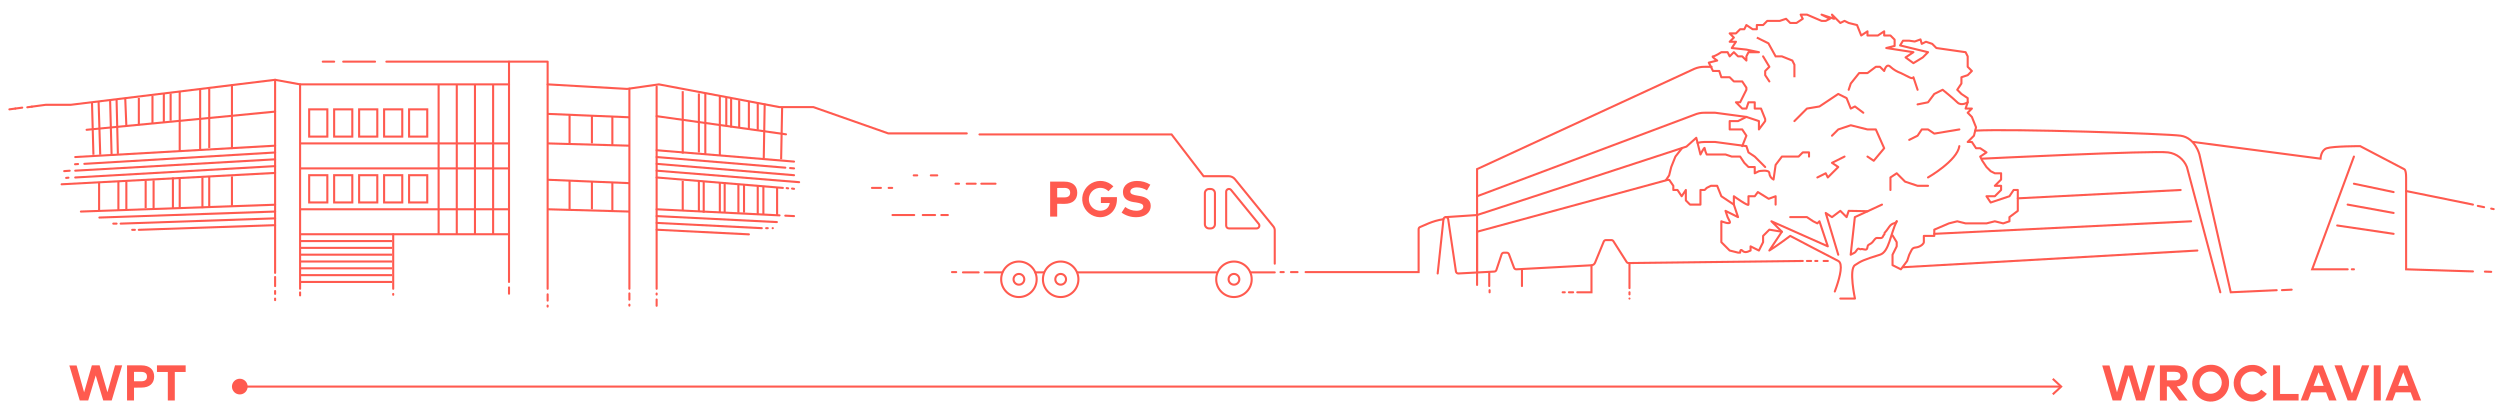
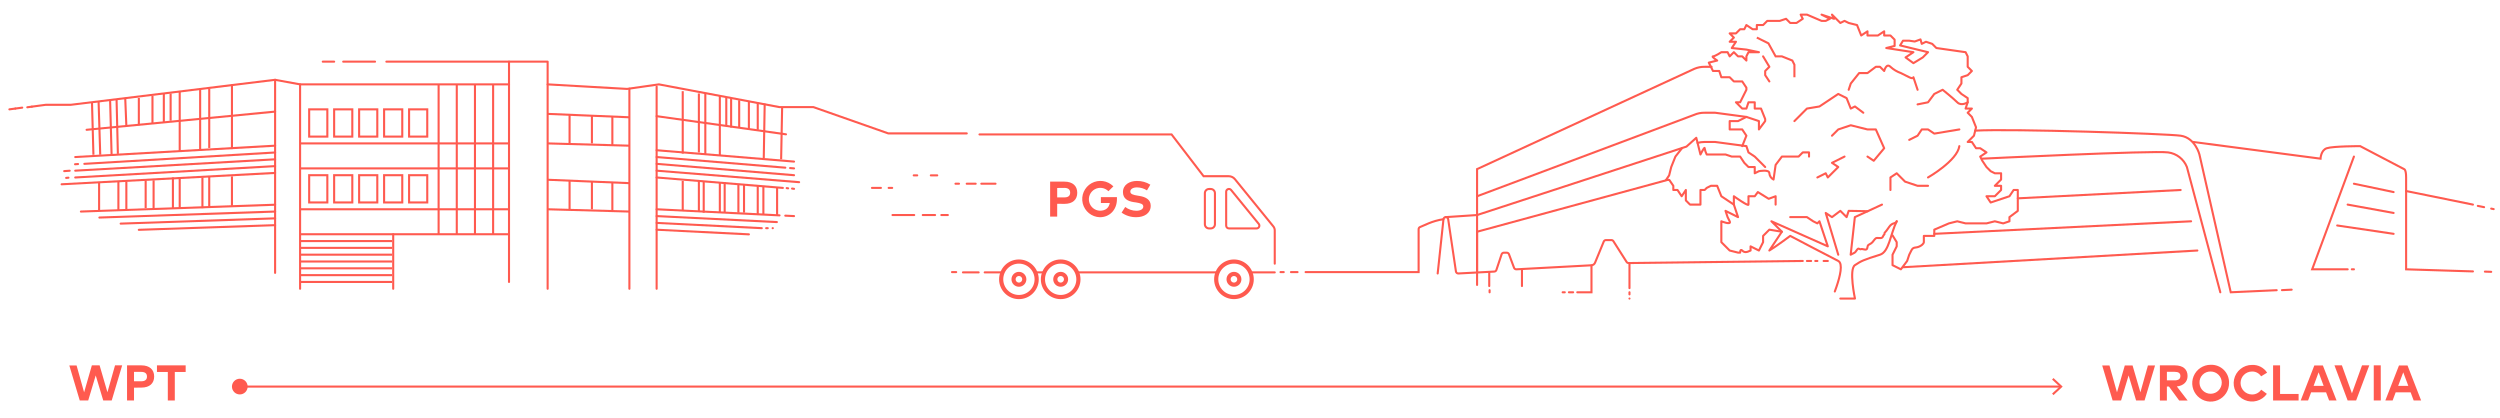
- <svg xmlns="http://www.w3.org/2000/svg" id="Layer_1" data-name="Layer 1" width="1197.47" height="200" viewBox="0 0 1197.47 200">
-   <polyline points="185.07 29.53 262.31 29.53 262.31 138.31" fill="none" stroke="#ff5a4f" stroke-linecap="round" stroke-linejoin="round" />
-   <polyline points="262.31 40.41 300.38 42.59 315.61 40.41 373.26 51.29 389.58 51.29 425.47 63.9 463.06 63.9" fill="none" stroke="#ff5a4f" stroke-linecap="round" stroke-linejoin="round" />
-   <line x1="314.52" y1="138.31" x2="314.52" y2="41.5" fill="none" stroke="#ff5a4f" stroke-linecap="round" stroke-linejoin="round" />
-   <line x1="301.47" y1="138.31" x2="301.47" y2="42.5" fill="none" stroke="#ff5a4f" stroke-linecap="round" stroke-linejoin="round" />
-   <line x1="7.34" y1="52" x2="4.5" y2="52.38" fill="none" stroke="#ff5a4f" stroke-linecap="round" stroke-linejoin="round" />
-   <line x1="10.64" y1="51.56" x2="7.34" y2="52" fill="none" stroke="#ff5a4f" stroke-linecap="round" stroke-linejoin="round" />
-   <line x1="15.25" y1="51.09" x2="13.08" y2="51.38" fill="none" stroke="#ff5a4f" stroke-linecap="round" stroke-linejoin="round" />
-   <polyline points="243.81 40.41 143.74 40.41 131.77 38.23 33.87 50.2 21.9 50.2 15.25 51.09" fill="none" stroke="#ff5a4f" stroke-linecap="round" stroke-linejoin="round" />
-   <line x1="131.77" y1="69.78" x2="36.04" y2="75.22" fill="none" stroke="#ff5a4f" stroke-linecap="round" stroke-linejoin="round" />
-   <line x1="131.77" y1="73.04" x2="40.4" y2="78.48" fill="none" stroke="#ff5a4f" stroke-linecap="round" stroke-linejoin="round" />
-   <line x1="131.77" y1="76.31" x2="36.04" y2="81.75" fill="none" stroke="#ff5a4f" stroke-linecap="round" stroke-linejoin="round" />
-   <line x1="131.77" y1="79.57" x2="36.04" y2="85.01" fill="none" stroke="#ff5a4f" stroke-linecap="round" stroke-linejoin="round" />
-   <line x1="131.77" y1="82.83" x2="29.52" y2="88.27" fill="none" stroke="#ff5a4f" stroke-linecap="round" stroke-linejoin="round" />
-   <line x1="131.77" y1="98.06" x2="38.76" y2="101.33" fill="none" stroke="#ff5a4f" stroke-linecap="round" stroke-linejoin="round" />
-   <line x1="131.77" y1="101.33" x2="47.61" y2="104.2" fill="none" stroke="#ff5a4f" stroke-linecap="round" stroke-linejoin="round" />
-   <line x1="131.77" y1="104.59" x2="57.8" y2="107.11" fill="none" stroke="#ff5a4f" stroke-linecap="round" stroke-linejoin="round" />
-   <line x1="131.77" y1="107.85" x2="66.49" y2="110.08" fill="none" stroke="#ff5a4f" stroke-linecap="round" stroke-linejoin="round" />
-   <line x1="131.77" y1="130.7" x2="131.77" y2="38.23" fill="none" stroke="#ff5a4f" stroke-linecap="round" stroke-linejoin="round" />
-   <line x1="143.74" y1="68.69" x2="243.81" y2="68.69" fill="none" stroke="#ff5a4f" stroke-miterlimit="10" />
-   <line x1="143.74" y1="80.66" x2="243.81" y2="80.66" fill="none" stroke="#ff5a4f" stroke-miterlimit="10" />
-   <line x1="143.74" y1="100.24" x2="243.81" y2="100.24" fill="none" stroke="#ff5a4f" stroke-miterlimit="10" />
-   <line x1="143.74" y1="112.2" x2="243.81" y2="112.2" fill="none" stroke="#ff5a4f" stroke-miterlimit="10" />
-   <line x1="143.74" y1="115.47" x2="187.79" y2="115.47" fill="none" stroke="#ff5a4f" stroke-miterlimit="10" />
-   <line x1="143.74" y1="118.73" x2="187.79" y2="118.73" fill="none" stroke="#ff5a4f" stroke-miterlimit="10" />
-   <line x1="243.81" y1="135.05" x2="243.81" y2="29.53" fill="none" stroke="#ff5a4f" stroke-linecap="round" stroke-linejoin="round" />
-   <line x1="236.2" y1="40.41" x2="236.2" y2="112.2" fill="none" stroke="#ff5a4f" stroke-miterlimit="10" />
-   <line x1="227.5" y1="40.41" x2="227.5" y2="112.2" fill="none" stroke="#ff5a4f" stroke-miterlimit="10" />
-   <line x1="218.79" y1="40.41" x2="218.79" y2="112.2" fill="none" stroke="#ff5a4f" stroke-miterlimit="10" />
-   <line x1="210.09" y1="40.41" x2="210.09" y2="112.2" fill="none" stroke="#ff5a4f" stroke-miterlimit="10" />
-   <rect x="148.09" y="52.38" width="8.7" height="13.05" fill="none" stroke="#ff5a4f" stroke-miterlimit="10" />
-   <rect x="160.05" y="52.38" width="8.7" height="13.05" fill="none" stroke="#ff5a4f" stroke-miterlimit="10" />
-   <rect x="172.02" y="52.38" width="8.7" height="13.05" fill="none" stroke="#ff5a4f" stroke-miterlimit="10" />
-   <rect x="183.98" y="52.38" width="8.7" height="13.05" fill="none" stroke="#ff5a4f" stroke-miterlimit="10" />
-   <rect x="195.95" y="52.38" width="8.7" height="13.05" fill="none" stroke="#ff5a4f" stroke-miterlimit="10" />
-   <rect x="148.09" y="83.92" width="8.7" height="13.05" fill="none" stroke="#ff5a4f" stroke-miterlimit="10" />
-   <rect x="160.05" y="83.92" width="8.7" height="13.05" fill="none" stroke="#ff5a4f" stroke-miterlimit="10" />
-   <rect x="172.02" y="83.92" width="8.7" height="13.05" fill="none" stroke="#ff5a4f" stroke-miterlimit="10" />
-   <rect x="183.98" y="83.92" width="8.7" height="13.05" fill="none" stroke="#ff5a4f" stroke-miterlimit="10" />
-   <rect x="195.95" y="83.92" width="8.7" height="13.05" fill="none" stroke="#ff5a4f" stroke-miterlimit="10" />
-   <line x1="143.74" y1="121.99" x2="187.79" y2="121.99" fill="none" stroke="#ff5a4f" stroke-miterlimit="10" />
-   <line x1="143.74" y1="125.26" x2="187.79" y2="125.26" fill="none" stroke="#ff5a4f" stroke-miterlimit="10" />
-   <line x1="143.74" y1="128.52" x2="187.79" y2="128.52" fill="none" stroke="#ff5a4f" stroke-miterlimit="10" />
-   <line x1="143.74" y1="131.79" x2="187.79" y2="131.79" fill="none" stroke="#ff5a4f" stroke-miterlimit="10" />
-   <line x1="143.74" y1="135.05" x2="187.79" y2="135.05" fill="none" stroke="#ff5a4f" stroke-miterlimit="10" />
-   <line x1="111.1" y1="98.61" x2="111.1" y2="84.47" fill="none" stroke="#ff5a4f" stroke-miterlimit="10" />
-   <line x1="111.1" y1="71.41" x2="111.1" y2="40.41" fill="none" stroke="#ff5a4f" stroke-miterlimit="10" />
-   <line x1="100.22" y1="42.59" x2="100.22" y2="70.87" fill="none" stroke="#ff5a4f" stroke-miterlimit="10" />
-   <line x1="100.22" y1="84.47" x2="100.22" y2="99.15" fill="none" stroke="#ff5a4f" stroke-miterlimit="10" />
-   <line x1="95.87" y1="42.59" x2="95.87" y2="71.96" fill="none" stroke="#ff5a4f" stroke-miterlimit="10" />
-   <line x1="86.08" y1="43.67" x2="86.08" y2="72.5" fill="none" stroke="#ff5a4f" stroke-miterlimit="10" />
-   <line x1="86.08" y1="85.01" x2="86.08" y2="99.7" fill="none" stroke="#ff5a4f" stroke-miterlimit="10" />
-   <line x1="96.96" y1="85.01" x2="96.96" y2="99.7" fill="none" stroke="#ff5a4f" stroke-miterlimit="10" />
-   <line x1="73.57" y1="86.36" x2="73.57" y2="99.7" fill="none" stroke="#ff5a4f" stroke-miterlimit="10" />
-   <line x1="82.82" y1="85.01" x2="82.82" y2="99.7" fill="none" stroke="#ff5a4f" stroke-miterlimit="10" />
-   <line x1="60.52" y1="86.88" x2="60.52" y2="100.78" fill="none" stroke="#ff5a4f" stroke-miterlimit="10" />
-   <line x1="69.77" y1="86.36" x2="69.77" y2="99.7" fill="none" stroke="#ff5a4f" stroke-miterlimit="10" />
-   <line x1="47.47" y1="87.62" x2="47.47" y2="100.78" fill="none" stroke="#ff5a4f" stroke-miterlimit="10" />
-   <line x1="56.71" y1="87.1" x2="56.71" y2="100.78" fill="none" stroke="#ff5a4f" stroke-miterlimit="10" />
-   <line x1="81.73" y1="44.76" x2="81.73" y2="57.82" fill="none" stroke="#ff5a4f" stroke-miterlimit="10" />
-   <line x1="78.47" y1="44.76" x2="78.47" y2="58.9" fill="none" stroke="#ff5a4f" stroke-miterlimit="10" />
-   <line x1="73.03" y1="45.85" x2="73.03" y2="58.9" fill="none" stroke="#ff5a4f" stroke-miterlimit="10" />
-   <line x1="66.5" y1="46.94" x2="66.5" y2="59.99" fill="none" stroke="#ff5a4f" stroke-miterlimit="10" />
-   <line x1="60.52" y1="60.33" x2="59.98" y2="46.94" fill="none" stroke="#ff5a4f" stroke-miterlimit="10" />
-   <line x1="55.83" y1="47.52" x2="56.46" y2="73.71" fill="none" stroke="#ff5a4f" stroke-miterlimit="10" />
-   <line x1="52.74" y1="47.89" x2="53.45" y2="74.13" fill="none" stroke="#ff5a4f" stroke-miterlimit="10" />
-   <line x1="47.22" y1="48.57" x2="48.01" y2="74.13" fill="none" stroke="#ff5a4f" stroke-miterlimit="10" />
-   <line x1="44.07" y1="49.34" x2="44.75" y2="74.13" fill="none" stroke="#ff5a4f" stroke-miterlimit="10" />
-   <line x1="41.48" y1="62.17" x2="131.77" y2="53.46" fill="none" stroke="#ff5a4f" stroke-linecap="round" stroke-linejoin="round" />
-   <line x1="314.52" y1="71.96" x2="380.33" y2="77.4" fill="none" stroke="#ff5a4f" stroke-linecap="round" stroke-linejoin="round" />
-   <line x1="378.45" y1="80.5" x2="380.33" y2="80.66" fill="none" stroke="#ff5a4f" stroke-linecap="round" stroke-linejoin="round" />
-   <polyline points="314.52 75.22 373.53 80.1 376.15 80.31" fill="none" stroke="#ff5a4f" stroke-linecap="round" stroke-linejoin="round" />
-   <line x1="314.52" y1="78.48" x2="380.33" y2="83.92" fill="none" stroke="#ff5a4f" stroke-linecap="round" stroke-linejoin="round" />
-   <line x1="314.52" y1="81.75" x2="382.76" y2="87.26" fill="none" stroke="#ff5a4f" stroke-linecap="round" stroke-linejoin="round" />
-   <line x1="379.39" y1="90.32" x2="380.33" y2="90.45" fill="none" stroke="#ff5a4f" stroke-linecap="round" stroke-linejoin="round" />
-   <line x1="376.82" y1="90.1" x2="377.49" y2="90.21" fill="none" stroke="#ff5a4f" stroke-linecap="round" stroke-linejoin="round" />
-   <polyline points="314.52 85.01 374.15 89.94 374.97 90.01" fill="none" stroke="#ff5a4f" stroke-linecap="round" stroke-linejoin="round" />
-   <line x1="376.15" y1="103.3" x2="380.33" y2="103.5" fill="none" stroke="#ff5a4f" stroke-linecap="round" stroke-linejoin="round" />
-   <line x1="314.52" y1="100.24" x2="373.38" y2="103.16" fill="none" stroke="#ff5a4f" stroke-linecap="round" stroke-linejoin="round" />
-   <line x1="314.52" y1="103.5" x2="372.11" y2="106.37" fill="none" stroke="#ff5a4f" stroke-linecap="round" stroke-linejoin="round" />
-   <line x1="314.52" y1="106.77" x2="364.88" y2="109.29" fill="none" stroke="#ff5a4f" stroke-linecap="round" stroke-linejoin="round" />
-   <line x1="314.52" y1="110.03" x2="358.71" y2="112.25" fill="none" stroke="#ff5a4f" stroke-linecap="round" stroke-linejoin="round" />
-   <line x1="327.02" y1="100.78" x2="327.02" y2="86.64" fill="none" stroke="#ff5a4f" stroke-miterlimit="10" />
-   <line x1="327.02" y1="73.59" x2="327.02" y2="43.67" fill="none" stroke="#ff5a4f" stroke-miterlimit="10" />
-   <line x1="334.75" y1="44.76" x2="334.75" y2="73.04" fill="none" stroke="#ff5a4f" stroke-miterlimit="10" />
-   <line x1="334.75" y1="86.64" x2="334.75" y2="101.33" fill="none" stroke="#ff5a4f" stroke-miterlimit="10" />
-   <line x1="337.84" y1="44.76" x2="337.84" y2="74.13" fill="none" stroke="#ff5a4f" stroke-miterlimit="10" />
-   <line x1="344.79" y1="45.85" x2="344.79" y2="74.68" fill="none" stroke="#ff5a4f" stroke-miterlimit="10" />
-   <line x1="344.79" y1="87.19" x2="344.79" y2="101.87" fill="none" stroke="#ff5a4f" stroke-miterlimit="10" />
-   <line x1="337.07" y1="87.19" x2="337.07" y2="101.87" fill="none" stroke="#ff5a4f" stroke-miterlimit="10" />
-   <line x1="353.68" y1="88.53" x2="353.68" y2="101.87" fill="none" stroke="#ff5a4f" stroke-miterlimit="10" />
-   <line x1="347.11" y1="87.19" x2="347.11" y2="101.87" fill="none" stroke="#ff5a4f" stroke-miterlimit="10" />
-   <line x1="362.95" y1="89.06" x2="362.95" y2="102.96" fill="none" stroke="#ff5a4f" stroke-miterlimit="10" />
-   <line x1="356.38" y1="88.53" x2="356.38" y2="101.87" fill="none" stroke="#ff5a4f" stroke-miterlimit="10" />
-   <line x1="372.22" y1="89.8" x2="372.22" y2="102.96" fill="none" stroke="#ff5a4f" stroke-miterlimit="10" />
-   <line x1="365.65" y1="89.27" x2="365.65" y2="102.96" fill="none" stroke="#ff5a4f" stroke-miterlimit="10" />
-   <line x1="347.88" y1="46.94" x2="347.88" y2="59.99" fill="none" stroke="#ff5a4f" stroke-miterlimit="10" />
-   <line x1="350.2" y1="46.94" x2="350.2" y2="61.08" fill="none" stroke="#ff5a4f" stroke-miterlimit="10" />
-   <line x1="354.06" y1="48.02" x2="354.06" y2="61.08" fill="none" stroke="#ff5a4f" stroke-miterlimit="10" />
-   <line x1="358.7" y1="48.54" x2="358.7" y2="62.17" fill="none" stroke="#ff5a4f" stroke-miterlimit="10" />
-   <line x1="362.95" y1="62.17" x2="362.95" y2="49.11" fill="none" stroke="#ff5a4f" stroke-miterlimit="10" />
-   <line x1="366.28" y1="49.69" x2="365.83" y2="75.88" fill="none" stroke="#ff5a4f" stroke-miterlimit="10" />
-   <line x1="374.63" y1="51.52" x2="374.15" y2="76.31" fill="none" stroke="#ff5a4f" stroke-miterlimit="10" />
-   <line x1="376.47" y1="64.34" x2="314.52" y2="55.64" fill="none" stroke="#ff5a4f" stroke-linecap="round" stroke-linejoin="round" />
-   <line x1="143.74" y1="40.41" x2="143.74" y2="138.31" fill="none" stroke="#ff5a4f" stroke-linecap="round" stroke-linejoin="round" />
-   <line x1="188.34" y1="112.2" x2="188.34" y2="138.31" fill="none" stroke="#ff5a4f" stroke-linecap="round" stroke-linejoin="round" />
-   <path d="M262.31,54.55c1.09,0,39.16,1.63,39.16,1.63" fill="none" stroke="#ff5a4f" stroke-miterlimit="10" />
-   <line x1="262.31" y1="68.69" x2="301.47" y2="69.78" fill="none" stroke="#ff5a4f" stroke-miterlimit="10" />
-   <line x1="272.82" y1="55.01" x2="272.82" y2="69.04" fill="none" stroke="#ff5a4f" stroke-miterlimit="10" />
-   <line x1="283.52" y1="55.42" x2="283.52" y2="68.69" fill="none" stroke="#ff5a4f" stroke-miterlimit="10" />
-   <line x1="293.31" y1="55.91" x2="293.31" y2="69.55" fill="none" stroke="#ff5a4f" stroke-miterlimit="10" />
-   <path d="M262.31,86.1c1.09,0,39.16,1.63,39.16,1.63" fill="none" stroke="#ff5a4f" stroke-miterlimit="10" />
-   <line x1="262.31" y1="100.24" x2="301.47" y2="101.33" fill="none" stroke="#ff5a4f" stroke-miterlimit="10" />
-   <line x1="272.82" y1="86.56" x2="272.82" y2="100.58" fill="none" stroke="#ff5a4f" stroke-miterlimit="10" />
-   <line x1="283.52" y1="86.97" x2="283.52" y2="100.24" fill="none" stroke="#ff5a4f" stroke-miterlimit="10" />
-   <line x1="293.31" y1="87.46" x2="293.31" y2="101.1" fill="none" stroke="#ff5a4f" stroke-miterlimit="10" />
-   <line x1="55.83" y1="107.11" x2="54.27" y2="107.11" fill="none" stroke="#ff5a4f" stroke-linecap="round" stroke-linejoin="round" />
-   <line x1="64.6" y1="110.08" x2="63.33" y2="110.08" fill="none" stroke="#ff5a4f" stroke-linecap="round" stroke-linejoin="round" />
-   <line x1="131.77" y1="132.69" x2="131.77" y2="137.04" fill="none" stroke="#ff5a4f" stroke-linecap="round" stroke-linejoin="round" />
-   <line x1="131.77" y1="139.4" x2="131.77" y2="140.76" fill="none" stroke="#ff5a4f" stroke-linecap="round" stroke-linejoin="round" />
-   <line x1="131.77" y1="143.03" x2="131.77" y2="143.75" fill="none" stroke="#ff5a4f" stroke-linecap="round" stroke-linejoin="round" />
-   <line x1="143.74" y1="140.08" x2="143.74" y2="141.48" fill="none" stroke="#ff5a4f" stroke-linecap="round" stroke-linejoin="round" />
-   <line x1="188.34" y1="140.81" x2="188.34" y2="141.17" fill="none" stroke="#ff5a4f" stroke-linecap="round" stroke-linejoin="round" />
-   <line x1="243.81" y1="137.68" x2="243.81" y2="140.67" fill="none" stroke="#ff5a4f" stroke-linecap="round" stroke-linejoin="round" />
-   <line x1="262.31" y1="140.99" x2="262.31" y2="143.98" fill="none" stroke="#ff5a4f" stroke-linecap="round" stroke-linejoin="round" />
-   <line x1="262.31" y1="146.38" x2="262.31" y2="146.84" fill="none" stroke="#ff5a4f" stroke-linecap="round" stroke-linejoin="round" />
-   <line x1="301.47" y1="140.54" x2="301.47" y2="143.53" fill="none" stroke="#ff5a4f" stroke-linecap="round" stroke-linejoin="round" />
-   <line x1="301.47" y1="145.93" x2="301.47" y2="146.38" fill="none" stroke="#ff5a4f" stroke-linecap="round" stroke-linejoin="round" />
-   <line x1="314.52" y1="146.45" x2="314.52" y2="143.46" fill="none" stroke="#ff5a4f" stroke-linecap="round" stroke-linejoin="round" />
-   <line x1="314.52" y1="141.06" x2="314.52" y2="140.6" fill="none" stroke="#ff5a4f" stroke-linecap="round" stroke-linejoin="round" />
+ <svg xmlns="http://www.w3.org/2000/svg" id="Layer_1" data-name="Layer 1" viewBox="0 0 1197.47 200" v-if="!isMobile">
+   <path d="M830.5,98l-6-4-2-5h-3l-2,1-1,1h-2v7h-5l-2-2V91l-2,3-2-3h-2V89l-1.91-2.79H798L799.5,84l1-4,2-5,3.23-4.11,2.06-.67L812.5,66l2,8s2-4,2-3a10.07,10.07,0,0,0,1,3h9l3,1h4l2,3,2,2h3v3l2-1s5-1,5,1a3.7,3.7,0,0,0,2,3l1-7,3-4h8l2-2h3v2" fill="none" stroke="#ff5a4f" stroke-linecap="round" stroke-linejoin="round" />
+   <g fill="none" stroke="#ff5a4f" stroke-linecap="round" stroke-linejoin="round">
+     <path d="M878.85,139.62c.27-.73.56-1.53.85-2.39,1.63-4.8,3.19-11,.79-12.24-4-2-23-12-23-12s-7,5.25-10,7l6-9-5-5,27,12-4-12-1,1-2-1-3-2h-8" />
+     <path d="M908.5,106c-3,6-3.62,14.63-8,16-8,2.5-9,3-12,5s0,16,0,16h-7" />
+     <polyline points="185.07 29.53 262.31 29.53 262.31 138.31" />
+     <polyline points="262.31 40.41 300.38 42.59 315.61 40.41 373.26 51.29 389.58 51.29 425.47 63.9 463.06 63.9" />
+     <line x1="314.52" y1="138.31" x2="314.52" y2="41.5" />
+     <line x1="301.47" y1="138.31" x2="301.47" y2="42.5" />
+     <line x1="7.34" y1="52" x2="4.5" y2="52.38" />
+     <line x1="10.64" y1="51.56" x2="7.34" y2="52" />
+     <line x1="15.25" y1="51.09" x2="13.08" y2="51.38" />
+     <polyline points="243.81 40.41 143.74 40.41 131.77 38.23 33.87 50.2 21.9 50.2 15.25 51.09" />
+     <line x1="131.77" y1="69.78" x2="36.04" y2="75.22" />
+     <line x1="131.77" y1="73.04" x2="40.4" y2="78.48" />
+     <line x1="131.77" y1="76.31" x2="36.04" y2="81.75" />
+     <line x1="131.77" y1="79.57" x2="36.04" y2="85.01" />
+     <line x1="131.77" y1="82.83" x2="29.52" y2="88.27" />
+     <line x1="131.77" y1="98.06" x2="38.76" y2="101.33" />
+     <line x1="131.77" y1="101.33" x2="47.61" y2="104.2" />
+     <line x1="131.77" y1="104.59" x2="57.8" y2="107.11" />
+     <line x1="131.77" y1="107.85" x2="66.49" y2="110.08" />
+     <line x1="131.77" y1="130.7" x2="131.77" y2="38.23" />
+     <line x1="243.81" y1="135.05" x2="243.81" y2="29.53" />
+     <line x1="41.48" y1="62.17" x2="131.77" y2="53.46" />
+     <line x1="314.52" y1="71.96" x2="380.33" y2="77.4" />
+     <line x1="378.45" y1="80.5" x2="380.33" y2="80.66" />
+     <polyline points="314.52 75.22 373.53 80.1 376.15 80.31" />
+     <line x1="314.52" y1="78.48" x2="380.33" y2="83.92" />
+     <line x1="314.52" y1="81.75" x2="382.76" y2="87.26" />
+     <line x1="379.39" y1="90.32" x2="380.33" y2="90.45" />
+     <line x1="376.82" y1="90.1" x2="377.49" y2="90.21" />
+     <polyline points="314.52 85.01 374.15 89.94 374.97 90.01" />
+     <line x1="376.15" y1="103.3" x2="380.33" y2="103.5" />
+     <line x1="314.52" y1="100.24" x2="373.38" y2="103.16" />
+     <line x1="314.52" y1="103.5" x2="372.11" y2="106.37" />
+     <line x1="314.52" y1="106.77" x2="364.88" y2="109.29" />
+     <line x1="314.52" y1="110.03" x2="358.71" y2="112.25" />
+     <line x1="376.47" y1="64.34" x2="314.52" y2="55.64" />
+     <line x1="143.74" y1="40.41" x2="143.74" y2="138.31" />
+     <line x1="188.34" y1="112.2" x2="188.34" y2="138.31" />
+     <line x1="32.78" y1="85.11" x2="31.69" y2="85.21" />
+     <line x1="33.37" y1="81.78" x2="30.75" y2="81.96" />
+     <line x1="37.37" y1="78.57" x2="35.95" y2="78.67" />
+     <line x1="366.99" y1="109.29" x2="367.73" y2="109.29" />
+     <line x1="370.09" y1="109.29" x2="370.17" y2="109.29" />
+     <line x1="179.63" y1="29.53" x2="164.4" y2="29.53" />
+     <line x1="160.05" y1="29.53" x2="154.61" y2="29.53" />
+     <polyline points="844.5 27 847.5 32 845.5 34 845.5 36 847.5 39" />
+     <polyline points="870.5 85 874.5 83 875.5 85 877.5 83 880.5 80 877.5 78 883.5 75" />
+     <line x1="1093.04" y1="138.97" x2="1097.67" y2="138.75" />
+     <path d="M834.5,70l2-5-2-3h-6V58h4l4-2,6,2v4l3-4V57l-2-5h-3V49h-3l-1,3h-2l-3-3h2l1-2,2-4V42l-2-3h-4l-2-2h-4l-1-3h-3l-2-4,4-1s-3-2-2-2,4-2,4-2h3l1,2,2-2,2,2h2l2,2V27l1-2h5l-6-1.25-7-.75,2-3h-3l2-2-2-2h3l2-2h2l1-2,3,2h2V12h3l2-2h6l3-1,2,2h3l3-2-1-2h3l7,3h2l2-1-4-2,6,2-1-2,4,4,2-1,2,1,4,1,2,5,3-2v2h5l3-2v2h3l2,2v3l-4,1,13,2-3.75,2.5,3.75,2.75L921,27.5l2.5-2.5-13.37-3.25,1.38-2.25h3l2.63.38,2.75-1L920.5,21l2-1,3,1,2,2,14,2,1,2v5l2,2-2,2-3,1v3l-2,3,2,2,3,2v2l-1,3h3l-2,2,2,2,2,5-1,4-3,3h2l2,3h2l3,2-3,2,1,2,2,3,2,2,2,1h3v3l-3,3h3v2l-3,3h-4l2,3,9-3,2-3h2v10l-4,3v2l-3,1-4-1-4,1h-10l-4-1-4,1-7,3v3h-5v3s0,1-2,2-3,0-4,2l-1,2-1,3-3,4-4-2v-5l2-4v-2l-2-3.26" />
+     <polyline points="859.5 58 865.5 52 871.5 51 874.5 49 877.5 47 880.5 45 884.5 47 886.5 52 888.5 51 892.5 54" />
+     <polyline points="894.5 75 897.5 77 902.5 71 898.5 62 894.5 62 886.5 60 880.5 62 877.5 65" />
+     <polyline points="905.5 91 905.5 85 908.5 83 912.5 87 918.5 89 923.5 89" />
+     <path d="M885.5,43l1-3,4-5h4l4-3h2l2,2s1-4,3-2a14.63,14.63,0,0,0,5,3l4,2c2,1,2,0,2,0l2,6" />
+     <path d="M942.5,49s-3,2-5,0-7-6-7-6l-4,2-3,4-5,1" />
+     <polyline points="914.5 67 918.5 65 920.5 62 923.5 62 926.5 64 938.5 62" />
+     <path d="M908.5,106c-.4,1.19-1.49.53-3,1.92-.49.45-2,2.91-2.6,3.37s.08.73-.4,1.09c-.66.49-.35,1-1.06,1.47s-2.28-.13-2.94.29-1.45,1.93-2.18,2.37l-1.33.8c-.67.4-.32,1.78-1,2.14s-2.07-.39-2.56-.11-1-.44-1.48-.18-1.11,1.6-1.57,1.84c-1.2.63-1.93,1-1.93,1l2-18,13-6" />
+     <path d="M923.5,85s14-8,15-15" />
+     <polyline points="880.5 122 874.5 102 877.5 104 881.5 101 884.5 104 885.5 101 894.64 101.16" />
+     <path d="M853.5,111l-6-1-3,3v3l-2,4-4-2v2c-2,1-3,1-4,0s-1,1-1,1h-1l-4-1-4-4V106s5,2,4,0l-1-2-1-3,6,3-2-6V94s7,5,7,4V94h3l1.5-2,5.18,3.22L850.5,94v4" />
+   </g>
+   <g fill="none" stroke="#ff5a4f" stroke-miterlimit="10">
+     <line x1="143.74" y1="68.69" x2="243.81" y2="68.69" />
+     <line x1="143.74" y1="80.66" x2="243.81" y2="80.66" />
+     <line x1="143.74" y1="100.24" x2="243.81" y2="100.24" />
+     <line x1="143.74" y1="112.2" x2="243.81" y2="112.2" />
+     <line x1="143.74" y1="115.47" x2="187.79" y2="115.47" />
+     <line x1="143.74" y1="118.73" x2="187.79" y2="118.73" />
+     <line x1="236.2" y1="40.41" x2="236.2" y2="112.2" />
+     <line x1="227.5" y1="40.41" x2="227.5" y2="112.2" />
+     <line x1="218.79" y1="40.41" x2="218.79" y2="112.2" />
+     <line x1="210.09" y1="40.41" x2="210.09" y2="112.2" />
+     <rect x="148.09" y="52.38" width="8.7" height="13.05" />
+     <rect x="160.05" y="52.38" width="8.7" height="13.05" />
+     <rect x="172.02" y="52.38" width="8.7" height="13.05" />
+     <rect x="183.98" y="52.38" width="8.7" height="13.05" />
+     <rect x="195.95" y="52.38" width="8.7" height="13.05" />
+     <rect x="148.09" y="83.92" width="8.7" height="13.05" />
+     <rect x="160.05" y="83.92" width="8.7" height="13.05" />
+     <rect x="172.02" y="83.92" width="8.7" height="13.05" />
+     <rect x="183.98" y="83.92" width="8.7" height="13.05" />
+     <rect x="195.95" y="83.92" width="8.7" height="13.05" />
+     <line x1="143.74" y1="121.99" x2="187.79" y2="121.99" />
+     <line x1="143.74" y1="125.26" x2="187.79" y2="125.26" />
+     <line x1="143.74" y1="128.52" x2="187.79" y2="128.52" />
+     <line x1="143.74" y1="131.79" x2="187.79" y2="131.79" />
+     <line x1="143.74" y1="135.05" x2="187.79" y2="135.05" />
+     <line x1="111.1" y1="98.61" x2="111.1" y2="84.47" />
+     <line x1="111.1" y1="71.41" x2="111.1" y2="40.41" />
+     <line x1="100.22" y1="42.59" x2="100.22" y2="70.87" />
+     <line x1="100.22" y1="84.47" x2="100.22" y2="99.15" />
+     <line x1="95.87" y1="42.59" x2="95.87" y2="71.96" />
+     <line x1="86.08" y1="43.67" x2="86.08" y2="72.5" />
+     <line x1="86.08" y1="85.01" x2="86.08" y2="99.7" />
+     <line x1="96.96" y1="85.01" x2="96.96" y2="99.7" />
+     <line x1="73.57" y1="86.36" x2="73.57" y2="99.7" />
+     <line x1="82.82" y1="85.01" x2="82.82" y2="99.7" />
+     <line x1="60.52" y1="86.88" x2="60.52" y2="100.78" />
+     <line x1="69.77" y1="86.36" x2="69.77" y2="99.7" />
+     <line x1="47.47" y1="87.62" x2="47.47" y2="100.78" />
+     <line x1="56.71" y1="87.1" x2="56.71" y2="100.78" />
+     <line x1="81.73" y1="44.76" x2="81.73" y2="57.82" />
+     <line x1="78.47" y1="44.76" x2="78.47" y2="58.9" />
+     <line x1="73.03" y1="45.85" x2="73.03" y2="58.9" />
+     <line x1="66.5" y1="46.94" x2="66.5" y2="59.99" />
+     <line x1="60.52" y1="60.33" x2="59.98" y2="46.94" />
+     <line x1="55.83" y1="47.52" x2="56.46" y2="73.71" />
+     <line x1="52.74" y1="47.89" x2="53.45" y2="74.13" />
+     <line x1="47.22" y1="48.57" x2="48.01" y2="74.13" />
+     <line x1="44.07" y1="49.34" x2="44.75" y2="74.13" />
+     <line x1="327.02" y1="100.78" x2="327.02" y2="86.64" />
+     <line x1="327.02" y1="73.59" x2="327.02" y2="43.67" />
+     <line x1="334.75" y1="44.76" x2="334.75" y2="73.04" />
+     <line x1="334.75" y1="86.64" x2="334.75" y2="101.33" />
+     <line x1="337.84" y1="44.76" x2="337.84" y2="74.13" />
+     <line x1="344.79" y1="45.85" x2="344.79" y2="74.68" />
+     <line x1="344.79" y1="87.19" x2="344.79" y2="101.87" />
+     <line x1="337.07" y1="87.19" x2="337.07" y2="101.87" />
+     <line x1="353.68" y1="88.53" x2="353.68" y2="101.87" />
+     <line x1="347.11" y1="87.19" x2="347.11" y2="101.87" />
+     <line x1="362.95" y1="89.06" x2="362.95" y2="102.96" />
+     <line x1="356.38" y1="88.53" x2="356.38" y2="101.87" />
+     <line x1="372.22" y1="89.8" x2="372.22" y2="102.96" />
+     <line x1="365.65" y1="89.27" x2="365.65" y2="102.96" />
+     <line x1="347.88" y1="46.94" x2="347.88" y2="59.99" />
+     <line x1="350.2" y1="46.94" x2="350.2" y2="61.08" />
+     <line x1="354.06" y1="48.02" x2="354.06" y2="61.08" />
+     <line x1="358.7" y1="48.54" x2="358.7" y2="62.17" />
+     <line x1="362.95" y1="62.17" x2="362.95" y2="49.11" />
+     <line x1="366.28" y1="49.69" x2="365.83" y2="75.88" />
+     <line x1="374.63" y1="51.52" x2="374.15" y2="76.31" />
+     <path d="M262.31,54.55c1.09,0,39.16,1.63,39.16,1.63" />
+     <line x1="262.31" y1="68.69" x2="301.47" y2="69.78" />
+     <line x1="272.82" y1="55.01" x2="272.82" y2="69.04" />
+     <line x1="283.52" y1="55.42" x2="283.52" y2="68.69" />
+     <line x1="293.31" y1="55.91" x2="293.31" y2="69.55" />
+     <path d="M262.31,86.1c1.09,0,39.16,1.63,39.16,1.63" />
+     <line x1="262.31" y1="100.24" x2="301.47" y2="101.33" />
+     <line x1="272.82" y1="86.56" x2="272.82" y2="100.58" />
+     <line x1="283.52" y1="86.97" x2="283.52" y2="100.24" />
+     <line x1="293.31" y1="87.46" x2="293.31" y2="101.1" />
+   </g>
  <path d="M691.39,105c-5.4.77-9.5,3.14-11.14,3.72a1.13,1.13,0,0,0-.75,1.07v20.54H625.37" fill="none" stroke="#ff5a4f" stroke-linecap="round" stroke-miterlimit="10" />
-   <line x1="621.5" y1="130.33" x2="618.37" y2="130.33" fill="none" stroke="#ff5a4f" stroke-linecap="round" stroke-miterlimit="10" />
-   <line x1="614.89" y1="130.33" x2="613.35" y2="130.33" fill="none" stroke="#ff5a4f" stroke-linecap="round" stroke-miterlimit="10" />
-   <path d="M863.5,125l-83.37,1a1.14,1.14,0,0,1-1-.53l-6.33-9.94a1.14,1.14,0,0,0-1-.53h-2.62a1.14,1.14,0,0,0-1,.7L764,125.84a2,2,0,0,1-1.74,1.23L726.33,129a1.14,1.14,0,0,1-1.12-.74l-2.43-6.48a1.14,1.14,0,0,0-1.06-.74h-1.39a1.14,1.14,0,0,0-1.08.78l-2.5,7.49a1.14,1.14,0,0,1-1,.77l-17.2.91a1.14,1.14,0,0,1-1.18-1l-3.71-25a1.14,1.14,0,0,0-1.12-1h0a1.14,1.14,0,0,0-1.13,1l-2.78,26" fill="none" stroke="#ff5a4f" stroke-linecap="round" stroke-miterlimit="10" />
-   <path d="M946.11,62.57c18-1,92,1.52,98.39,2.43,7,1,9,9,9,9l15,66,22-1" fill="none" stroke="#ff5a4f" stroke-linecap="round" stroke-miterlimit="10" />
-   <path d="M1063.5,140l-16-60a11.23,11.23,0,0,0-9-7c-7-1-89,3-89,3" fill="none" stroke="#ff5a4f" stroke-linecap="round" stroke-miterlimit="10" />
-   <line x1="1044.5" y1="91" x2="966.5" y2="95" fill="none" stroke="#ff5a4f" stroke-linecap="round" stroke-miterlimit="10" />
-   <line x1="1049.5" y1="106" x2="926.5" y2="112" fill="none" stroke="#ff5a4f" stroke-linecap="round" stroke-miterlimit="10" />
-   <line x1="1052.5" y1="120" x2="911.5" y2="128" fill="none" stroke="#ff5a4f" stroke-linecap="round" stroke-miterlimit="10" />
-   <path d="M692.5,104l15-1V81l104-48a12.13,12.13,0,0,1,5-1h3.31" fill="none" stroke="#ff5a4f" stroke-linecap="round" stroke-miterlimit="10" />
-   <polyline points="1127.5 75 1107.5 129 1124.5 129" fill="none" stroke="#ff5a4f" stroke-linecap="round" stroke-miterlimit="10" />
-   <line x1="1152.5" y1="91.5" x2="1184.5" y2="98" fill="none" stroke="#ff5a4f" stroke-linecap="round" stroke-miterlimit="10" />
-   <line x1="1193.26" y1="99.92" x2="1194.44" y2="100.16" fill="none" stroke="#ff5a4f" stroke-linecap="round" stroke-miterlimit="10" />
-   <line x1="1186.85" y1="98.62" x2="1189.84" y2="99.23" fill="none" stroke="#ff5a4f" stroke-linecap="round" stroke-miterlimit="10" />
+   <g fill="none" stroke="#ff5a4f" stroke-linecap="round" stroke-miterlimit="10">
+     <line x1="621.5" y1="130.33" x2="618.37" y2="130.33" />
+     <line x1="614.89" y1="130.33" x2="613.35" y2="130.33" />
+     <path d="M863.5,125l-83.37,1a1.14,1.14,0,0,1-1-.53l-6.33-9.94a1.14,1.14,0,0,0-1-.53h-2.62a1.14,1.14,0,0,0-1,.7L764,125.84a2,2,0,0,1-1.74,1.23L726.33,129a1.14,1.14,0,0,1-1.12-.74l-2.43-6.48a1.14,1.14,0,0,0-1.06-.74h-1.39a1.14,1.14,0,0,0-1.08.78l-2.5,7.49a1.14,1.14,0,0,1-1,.77l-17.2.91a1.14,1.14,0,0,1-1.18-1l-3.71-25a1.14,1.14,0,0,0-1.12-1h0a1.14,1.14,0,0,0-1.13,1l-2.78,26" />
+     <path d="M946.11,62.57c18-1,92,1.52,98.39,2.43,7,1,9,9,9,9l15,66,22-1" fill="none" stroke="#ff5a4f" stroke-linecap="round" stroke-miterlimit="10" />
+     <path d="M1063.5,140l-16-60a11.23,11.23,0,0,0-9-7c-7-1-89,3-89,3" />
+     <line x1="1044.5" y1="91" x2="966.5" y2="95" />
+     <line x1="1049.5" y1="106" x2="926.5" y2="112" />
+     <line x1="1052.5" y1="120" x2="911.5" y2="128" />
+     <path d="M692.5,104l15-1V81l104-48a12.13,12.13,0,0,1,5-1h3.31" />
+     <polyline points="1127.5 75 1107.5 129 1124.5 129" />
+     <line x1="1152.5" y1="91.5" x2="1184.5" y2="98" />
+     <line x1="1193.26" y1="99.92" x2="1194.44" y2="100.16" />
+     <line x1="1186.85" y1="98.62" x2="1189.84" y2="99.23" />
+     <line x1="1190.25" y1="130.1" x2="1193.25" y2="130.2" />
+     <path d="M707.5,94l104-39a12.13,12.13,0,0,1,5-1h5l15,2" />
+     <polyline points="707.5 136.47 707.5 111 798.99 86.1" />
+     <line x1="713.33" y1="130.47" x2="713.33" y2="137" />
+     <line x1="729" y1="129" x2="729" y2="137" />
+     <polyline points="762.3 127.17 762.3 140 755.5 140" />
+     <line x1="780.5" y1="126" x2="780.5" y2="138" />
+     <line x1="1146.5" y1="92" x2="1127.5" y2="88" />
+     <line x1="1146.5" y1="102" x2="1124.5" y2="98" />
+     <line x1="1146.5" y1="112" x2="1119.5" y2="108" />
+     <polyline points="805.73 70.89 707.5 103 707.5 130.47" />
+     <line x1="1126.5" y1="129" x2="1127.5" y2="129" />
+     <line x1="780.5" y1="140" x2="780.5" y2="141" />
+     <line x1="780.5" y1="143" x2="780.5" y2="143" />
+     <line x1="753.5" y1="140" x2="751.5" y2="140" />
+     <line x1="749.5" y1="140" x2="748.5" y2="140" />
+     <line x1="713.5" y1="139" x2="713.5" y2="140" />
+     <line x1="865.5" y1="125" x2="867.5" y2="125" />
+     <line x1="869.5" y1="125" x2="870.5" y2="125" />
+     <line x1="873.5" y1="125" x2="875.5" y2="125" />
+   </g>
  <path d="M1050.5,68l61,8s.15-4.05,3-5c3-1,16-1,16-1l21,11s1,0,1,4v44l32,1" fill="none" stroke="#ff5a4f" stroke-linecap="round" stroke-miterlimit="10" />
-   <line x1="1190.25" y1="130.1" x2="1193.25" y2="130.2" fill="none" stroke="#ff5a4f" stroke-linecap="round" stroke-miterlimit="10" />
-   <path d="M707.5,94l104-39a12.13,12.13,0,0,1,5-1h5l15,2" fill="none" stroke="#ff5a4f" stroke-linecap="round" stroke-miterlimit="10" />
-   <polyline points="707.5 136.47 707.5 111 798.99 86.1" fill="none" stroke="#ff5a4f" stroke-linecap="round" stroke-miterlimit="10" />
-   <line x1="713.33" y1="130.47" x2="713.33" y2="137" fill="none" stroke="#ff5a4f" stroke-linecap="round" stroke-miterlimit="10" />
-   <line x1="729" y1="129" x2="729" y2="137" fill="none" stroke="#ff5a4f" stroke-linecap="round" stroke-miterlimit="10" />
-   <polyline points="762.3 127.17 762.3 140 755.5 140" fill="none" stroke="#ff5a4f" stroke-linecap="round" stroke-miterlimit="10" />
-   <line x1="780.5" y1="126" x2="780.5" y2="138" fill="none" stroke="#ff5a4f" stroke-linecap="round" stroke-miterlimit="10" />
-   <line x1="1146.5" y1="92" x2="1127.5" y2="88" fill="none" stroke="#ff5a4f" stroke-linecap="round" stroke-miterlimit="10" />
-   <line x1="1146.5" y1="102" x2="1124.5" y2="98" fill="none" stroke="#ff5a4f" stroke-linecap="round" stroke-miterlimit="10" />
-   <line x1="1146.5" y1="112" x2="1119.5" y2="108" fill="none" stroke="#ff5a4f" stroke-linecap="round" stroke-miterlimit="10" />
-   <path d="M878.85,139.62c.27-.73.56-1.53.85-2.39,1.63-4.8,3.19-11,.79-12.24-4-2-23-12-23-12s-7,5.25-10,7l6-9-5-5,27,12-4-12-1,1-2-1-3-2h-8" fill="none" stroke="#ff5a4f" stroke-linecap="round" stroke-linejoin="round" />
-   <path d="M908.5,106c-3,6-3.62,14.63-8,16-8,2.5-9,3-12,5s0,16,0,16h-7" fill="none" stroke="#ff5a4f" stroke-linecap="round" stroke-linejoin="round" />
-   <path d="M908.5,106c-.4,1.19-1.49.53-3,1.92-.49.45-2,2.91-2.6,3.37s.08.73-.4,1.09c-.66.49-.35,1-1.06,1.47s-2.28-.13-2.94.29-1.45,1.93-2.18,2.37l-1.33.8c-.67.4-.32,1.78-1,2.14s-2.07-.39-2.56-.11-1-.44-1.48-.18-1.11,1.6-1.57,1.84c-1.2.63-1.93,1-1.93,1l2-18,13-6" fill="none" stroke="#ff5a4f" stroke-linecap="round" stroke-linejoin="round" />
-   <path d="M923.5,85s14-8,15-15" fill="none" stroke="#ff5a4f" stroke-linecap="round" stroke-linejoin="round" />
-   <polyline points="880.5 122 874.5 102 877.5 104 881.5 101 884.5 104 885.5 101 894.64 101.16" fill="none" stroke="#ff5a4f" stroke-linecap="round" stroke-linejoin="round" />
-   <path d="M853.5,111l-6-1-3,3v3l-2,4-4-2v2c-2,1-3,1-4,0s-1,1-1,1h-1l-4-1-4-4V106s5,2,4,0l-1-2-1-3,6,3-2-6V94s7,5,7,4V94h3l1.5-2,5.18,3.22L850.5,94v4" fill="none" stroke="#ff5a4f" stroke-linecap="round" stroke-linejoin="round" />
-   <path d="M830.5,98l-6-4-2-5h-3l-2,1-1,1h-2v7h-5l-2-2V91l-2,3-2-3h-2V89l-1.91-2.79H798L799.5,84l1-4,2-5,3.23-4.11,2.06-.67L812.5,66l2,8s2-4,2-3a10.07,10.07,0,0,0,1,3h9l3,1h4l2,3,2,2h3v3l2-1s5-1,5,1a3.7,3.7,0,0,0,2,3l1-7,3-4h8l2-2h3v2" fill="none" stroke="#ff5a4f" stroke-linecap="round" stroke-linejoin="round" />
-   <polyline points="805.73 70.89 707.5 103 707.5 130.47" fill="none" stroke="#ff5a4f" stroke-linecap="round" stroke-miterlimit="10" />
  <path d="M845.5,80l-3-3-2-2-3-2-1-3-15-2h-5a13.33,13.33,0,0,0-3.39.44" fill="none" stroke="#ff5a4f" stroke-linecap="round" stroke-miterlimit="10" />
-   <path d="M834.5,70l2-5-2-3h-6V58h4l4-2,6,2v4l3-4V57l-2-5h-3V49h-3l-1,3h-2l-3-3h2l1-2,2-4V42l-2-3h-4l-2-2h-4l-1-3h-3l-2-4,4-1s-3-2-2-2,4-2,4-2h3l1,2,2-2,2,2h2l2,2V27l1-2h5l-6-1.25-7-.75,2-3h-3l2-2-2-2h3l2-2h2l1-2,3,2h2V12h3l2-2h6l3-1,2,2h3l3-2-1-2h3l7,3h2l2-1-4-2,6,2-1-2,4,4,2-1,2,1,4,1,2,5,3-2v2h5l3-2v2h3l2,2v3l-4,1,13,2-3.75,2.5,3.75,2.75L921,27.5l2.5-2.5-13.37-3.25,1.38-2.25h3l2.63.38,2.75-1L920.5,21l2-1,3,1,2,2,14,2,1,2v5l2,2-2,2-3,1v3l-2,3,2,2,3,2v2l-1,3h3l-2,2,2,2,2,5-1,4-3,3h2l2,3h2l3,2-3,2,1,2,2,3,2,2,2,1h3v3l-3,3h3v2l-3,3h-4l2,3,9-3,2-3h2v10l-4,3v2l-3,1-4-1-4,1h-10l-4-1-4,1-7,3v3h-5v3s0,1-2,2-3,0-4,2l-1,2-1,3-3,4-4-2v-5l2-4v-2l-2-3.26" fill="none" stroke="#ff5a4f" stroke-linecap="round" stroke-linejoin="round" />
-   <polyline points="859.5 58 865.5 52 871.5 51 874.5 49 877.5 47 880.5 45 884.5 47 886.5 52 888.5 51 892.5 54" fill="none" stroke="#ff5a4f" stroke-linecap="round" stroke-linejoin="round" />
-   <polyline points="894.5 75 897.5 77 902.5 71 898.5 62 894.5 62 886.5 60 880.5 62 877.5 65" fill="none" stroke="#ff5a4f" stroke-linecap="round" stroke-linejoin="round" />
-   <polyline points="905.5 91 905.5 85 908.5 83 912.5 87 918.5 89 923.5 89" fill="none" stroke="#ff5a4f" stroke-linecap="round" stroke-linejoin="round" />
-   <path d="M885.5,43l1-3,4-5h4l4-3h2l2,2s1-4,3-2a14.63,14.63,0,0,0,5,3l4,2c2,1,2,0,2,0l2,6" fill="none" stroke="#ff5a4f" stroke-linecap="round" stroke-linejoin="round" />
-   <path d="M942.5,49s-3,2-5,0-7-6-7-6l-4,2-3,4-5,1" fill="none" stroke="#ff5a4f" stroke-linecap="round" stroke-linejoin="round" />
-   <polyline points="914.5 67 918.5 65 920.5 62 923.5 62 926.5 64 938.5 62" fill="none" stroke="#ff5a4f" stroke-linecap="round" stroke-linejoin="round" />
  <polyline points="859.5 37 859.5 31 858.5 29 853.5 27 850.5 27 847.05 20.75 841.5 18" fill="none" stroke="#ff5a4f" stroke-miterlimit="10" />
-   <polyline points="844.5 27 847.5 32 845.5 34 845.5 36 847.5 39" fill="none" stroke="#ff5a4f" stroke-linecap="round" stroke-linejoin="round" />
-   <polyline points="870.5 85 874.5 83 875.5 85 877.5 83 880.5 80 877.5 78 883.5 75" fill="none" stroke="#ff5a4f" stroke-linecap="round" stroke-linejoin="round" />
-   <line x1="1093.04" y1="138.97" x2="1097.67" y2="138.75" fill="none" stroke="#ff5a4f" stroke-linecap="round" stroke-linejoin="round" />
-   <line x1="1126.5" y1="129" x2="1127.5" y2="129" fill="none" stroke="#ff5a4f" stroke-linecap="round" stroke-miterlimit="10" />
-   <line x1="780.5" y1="140" x2="780.5" y2="141" fill="none" stroke="#ff5a4f" stroke-linecap="round" stroke-miterlimit="10" />
-   <line x1="780.5" y1="143" x2="780.5" y2="143" fill="none" stroke="#ff5a4f" stroke-linecap="round" stroke-miterlimit="10" />
-   <line x1="753.5" y1="140" x2="751.5" y2="140" fill="none" stroke="#ff5a4f" stroke-linecap="round" stroke-miterlimit="10" />
-   <line x1="749.5" y1="140" x2="748.5" y2="140" fill="none" stroke="#ff5a4f" stroke-linecap="round" stroke-miterlimit="10" />
-   <line x1="713.5" y1="139" x2="713.5" y2="140" fill="none" stroke="#ff5a4f" stroke-linecap="round" stroke-miterlimit="10" />
-   <line x1="865.5" y1="125" x2="867.5" y2="125" fill="none" stroke="#ff5a4f" stroke-linecap="round" stroke-miterlimit="10" />
-   <line x1="869.5" y1="125" x2="870.5" y2="125" fill="none" stroke="#ff5a4f" stroke-linecap="round" stroke-miterlimit="10" />
-   <line x1="873.5" y1="125" x2="875.5" y2="125" fill="none" stroke="#ff5a4f" stroke-linecap="round" stroke-miterlimit="10" />
-   <line x1="32.78" y1="85.11" x2="31.69" y2="85.21" fill="none" stroke="#ff5a4f" stroke-linecap="round" stroke-linejoin="round" />
-   <line x1="33.37" y1="81.78" x2="30.75" y2="81.96" fill="none" stroke="#ff5a4f" stroke-linecap="round" stroke-linejoin="round" />
-   <line x1="37.37" y1="78.57" x2="35.95" y2="78.67" fill="none" stroke="#ff5a4f" stroke-linecap="round" stroke-linejoin="round" />
-   <line x1="366.99" y1="109.29" x2="367.73" y2="109.29" fill="none" stroke="#ff5a4f" stroke-linecap="round" stroke-linejoin="round" />
-   <line x1="370.09" y1="109.29" x2="370.17" y2="109.29" fill="none" stroke="#ff5a4f" stroke-linecap="round" stroke-linejoin="round" />
-   <line x1="179.63" y1="29.53" x2="164.4" y2="29.53" fill="none" stroke="#ff5a4f" stroke-linecap="round" stroke-linejoin="round" />
-   <line x1="160.05" y1="29.53" x2="154.61" y2="29.53" fill="none" stroke="#ff5a4f" stroke-linecap="round" stroke-linejoin="round" />
-   <path d="M469.17,64.4h92l15.33,20h12a3.83,3.83,0,0,1,3,1.41l18.42,22.65a3,3,0,0,1,.67,1.9v15.93" fill="none" stroke="#ff5a4f" stroke-linecap="round" stroke-miterlimit="10" />
-   <path d="M587.32,91.86v16.22a1.33,1.33,0,0,0,1.33,1.33h13.27a1.33,1.33,0,0,0,1-2.17L589.68,91A1.33,1.33,0,0,0,587.32,91.86Z" fill="none" stroke="#ff5a4f" stroke-miterlimit="10" />
-   <rect x="577.12" y="90.53" width="4.82" height="18.88" rx="2" ry="2" fill="none" stroke="#ff5a4f" stroke-miterlimit="10" />
-   <path d="M506.38,97.61v6.14H503V87h6.85c4,0,6.14,2.09,6.14,5.34s-2.13,5.31-6.12,5.31Zm0-7.57v4.51h3.44c1.82,0,2.77-.74,2.77-2.25S511.64,90,509.82,90Z" fill="#ff5a4f" />
-   <path d="M533.33,89.23l-2.41,2.36a5.48,5.48,0,1,0-4.11,9.34c2.73,0,4.33-1.32,4.77-3.71h-4.27V94.43H535a8.46,8.46,0,0,1,0,.95c0,5.09-3.44,8.67-8.2,8.67a8.7,8.7,0,1,1,6.45-14.82Z" fill="#ff5a4f" />
-   <path d="M549.38,91.19a9,9,0,0,0-4.76-1.43c-1.88,0-3.21.74-3.21,2s1.45,1.61,3.47,1.94l.95.16c3,.49,5.35,1.77,5.35,4.7,0,3.71-3.26,5.47-6.87,5.47a11.68,11.68,0,0,1-7.08-2.19l1.74-2.7a8.86,8.86,0,0,0,5.35,1.81c1.86,0,3.3-.73,3.3-2s-1.22-1.59-3.56-2L543,96.81c-3-.47-5.12-1.77-5.12-4.81,0-3.5,3.12-5.33,6.69-5.33A11.81,11.81,0,0,1,551,88.46Z" fill="#ff5a4f" />
-   <line x1="599.05" y1="130.47" x2="610.58" y2="130.47" fill="none" stroke="#ff5a4f" stroke-linecap="round" stroke-miterlimit="10" />
-   <line x1="516.06" y1="130.47" x2="582.6" y2="130.47" fill="none" stroke="#ff5a4f" stroke-linecap="round" stroke-miterlimit="10" />
-   <line x1="495.88" y1="130.47" x2="500.05" y2="130.47" fill="none" stroke="#ff5a4f" stroke-linecap="round" stroke-miterlimit="10" />
-   <line x1="471.67" y1="130.47" x2="480.05" y2="130.47" fill="none" stroke="#ff5a4f" stroke-linecap="round" stroke-miterlimit="10" />
-   <path d="M591.05,125.78a8,8,0,1,1-8,8,8,8,0,0,1,8-8m0-1a9,9,0,1,0,9,9,9,9,0,0,0-9-9Z" fill="#ff5a4f" />
-   <path d="M591.05,131.71a2.07,2.07,0,1,1-2.07,2.07,2.07,2.07,0,0,1,2.07-2.07m0-1a3.07,3.07,0,1,0,3.07,3.07,3.07,3.07,0,0,0-3.07-3.07Z" fill="#ff5a4f" />
-   <path d="M488.05,125.78a8,8,0,1,1-8,8,8,8,0,0,1,8-8m0-1a9,9,0,1,0,9,9,9,9,0,0,0-9-9Z" fill="#ff5a4f" />
-   <path d="M488.05,131.71a2.07,2.07,0,1,1-2.07,2.07,2.07,2.07,0,0,1,2.07-2.07m0-1a3.07,3.07,0,1,0,3.07,3.07,3.07,3.07,0,0,0-3.07-3.07Z" fill="#ff5a4f" />
-   <path d="M508.05,125.78a8,8,0,1,1-8,8,8,8,0,0,1,8-8m0-1a9,9,0,1,0,9,9,9,9,0,0,0-9-9Z" fill="#ff5a4f" />
-   <path d="M508.05,131.71a2.07,2.07,0,1,1-2.07,2.07,2.07,2.07,0,0,1,2.07-2.07m0-1a3.07,3.07,0,1,0,3.07,3.07,3.07,3.07,0,0,0-3.07-3.07Z" fill="#ff5a4f" />
+   <g class="truck" fill="#ff5a4f" stroke="#ff5a4f" stroke-linecap="round" stroke-miterlimit="10">
+     <path d="M469.17,64.4h92l15.33,20h12a3.83,3.83,0,0,1,3,1.41l18.42,22.65a3,3,0,0,1,.67,1.9v15.93" fill="none" />
+     <path d="M587.32,91.86v16.22a1.33,1.33,0,0,0,1.33,1.33h13.27a1.33,1.33,0,0,0,1-2.17L589.68,91A1.33,1.33,0,0,0,587.32,91.86Z" fill="none" />
+     <line x1="468.75" y1="130.47" x2="461.25" y2="130.47" />
+     <line x1="458" y1="130.33" x2="456" y2="130.33" />
+     <line x1="447.89" y1="103" x2="442" y2="103" />
+     <line x1="450.89" y1="103" x2="454" y2="103" />
+     <line x1="437.89" y1="103" x2="427.5" y2="103" />
+     <line x1="467.33" y1="88" x2="463.05" y2="88" />
+     <line x1="476.83" y1="88" x2="470.05" y2="88" />
+     <line x1="459.33" y1="88" x2="457.67" y2="88" />
+     <line x1="417.67" y1="90" x2="421.94" y2="90" />
+     <line x1="425.66" y1="90" x2="427.33" y2="90" />
+     <line x1="439.33" y1="84" x2="437.67" y2="84" />
+     <line x1="448.92" y1="84" x2="445.86" y2="84" />
+     <rect x="577.12" y="90.53" width="4.82" height="18.88" rx="2" ry="2" fill="none" />
+     <line x1="599.05" y1="130.47" x2="610.58" y2="130.47" fill="none" />
+     <line x1="516.06" y1="130.47" x2="582.6" y2="130.47" fill="none" />
+     <line x1="495.88" y1="130.47" x2="500.05" y2="130.47" fill="none" />
+     <line x1="471.67" y1="130.47" x2="480.05" y2="130.47" fill="none" />
+     <g class="wheels">
+       <path d="M508.05,125.78a8,8,0,1,1-8,8,8,8,0,0,1,8-8m0-1a9,9,0,1,0,9,9,9,9,0,0,0-9-9Z" />
+       <path d="M508.05,131.71a2.07,2.07,0,1,1-2.07,2.07,2.07,2.07,0,0,1,2.07-2.07m0-1a3.07,3.07,0,1,0,3.07,3.07,3.07,3.07,0,0,0-3.07-3.07Z" />
+       <path d="M591.05,125.78a8,8,0,1,1-8,8,8,8,0,0,1,8-8m0-1a9,9,0,1,0,9,9,9,9,0,0,0-9-9Z" />
+       <path d="M591.05,131.71a2.07,2.07,0,1,1-2.07,2.07,2.07,2.07,0,0,1,2.07-2.07m0-1a3.07,3.07,0,1,0,3.07,3.07,3.07,3.07,0,0,0-3.07-3.07Z" />
+       <path d="M488.05,125.78a8,8,0,1,1-8,8,8,8,0,0,1,8-8m0-1a9,9,0,1,0,9,9,9,9,0,0,0-9-9Z" />
+       <path d="M488.05,131.71a2.07,2.07,0,1,1-2.07,2.07,2.07,2.07,0,0,1,2.07-2.07m0-1a3.07,3.07,0,1,0,3.07,3.07,3.07,3.07,0,0,0-3.07-3.07Z" />
+     </g>
+     <g class="textPGS" stroke="none">
+       <path d="M506.38,97.61v6.14H503V87h6.85c4,0,6.14,2.09,6.14,5.34s-2.13,5.31-6.12,5.31Zm0-7.57v4.51h3.44c1.82,0,2.77-.74,2.77-2.25S511.64,90,509.82,90Z" />
+       <path d="M533.33,89.23l-2.41,2.36a5.48,5.48,0,1,0-4.11,9.34c2.73,0,4.33-1.32,4.77-3.71h-4.27V94.43H535a8.46,8.46,0,0,1,0,.95c0,5.09-3.44,8.67-8.2,8.67a8.7,8.7,0,1,1,6.45-14.82Z" />
+       <path d="M549.38,91.19a9,9,0,0,0-4.76-1.43c-1.88,0-3.21.74-3.21,2s1.45,1.61,3.47,1.94l.95.16c3,.49,5.35,1.77,5.35,4.7,0,3.71-3.26,5.47-6.87,5.47a11.68,11.68,0,0,1-7.08-2.19l1.74-2.7a8.86,8.86,0,0,0,5.35,1.81c1.86,0,3.3-.73,3.3-2s-1.22-1.59-3.56-2L543,96.81c-3-.47-5.12-1.77-5.12-4.81,0-3.5,3.12-5.33,6.69-5.33A11.81,11.81,0,0,1,551,88.46Z" />
+     </g>
+   </g>
  <path d="M53.51,191.83H49.45l-3.6-12-3.6,12H38.2l-5-16.79h3.48l3.61,12.88L44,175h3.71l3.75,12.88L55.1,175h3.42Z" fill="#ff5a4f" />
  <path d="M64.19,185.69v6.14H60.85V175H67.7c4,0,6.14,2.09,6.14,5.34s-2.13,5.31-6.12,5.31Zm0-7.57v4.51h3.44c1.82,0,2.77-.74,2.77-2.25s-.95-2.25-2.77-2.25Z" fill="#ff5a4f" />
  <path d="M88.93,178.17H83.73v13.66H80.38V178.17H75.18V175H88.93Z" fill="#ff5a4f" />
-   <path d="M1027.22,191.83h-4.05l-3.6-12-3.6,12h-4.05l-5-16.79h3.48l3.61,12.88,3.75-12.88h3.71l3.75,12.88,3.61-12.88h3.42Z" fill="#ff5a4f" />
-   <path d="M1041.67,175c4,0,6.15,1.89,6.15,5.11,0,2.76-1.92,4.64-5.14,5l5.17,6.73h-4.05l-4.89-6.68h-1v6.68h-3.35V175Zm-3.75,3.08v4.11h3.69c1.82,0,2.77-.67,2.77-2.09s-1-2-2.77-2Z" fill="#ff5a4f" />
-   <path d="M1067.69,183.44a8.82,8.82,0,1,1-8.83-8.71A8.47,8.47,0,0,1,1067.69,183.44Zm-14.15,0a5.33,5.33,0,1,0,5.33-5.49A5.19,5.19,0,0,0,1053.54,183.44Z" fill="#ff5a4f" />
-   <path d="M1085.92,178.5l-2.88,1.76a5,5,0,0,0-4.34-2.31,5.5,5.5,0,0,0,0,11,5.14,5.14,0,0,0,4.38-2.3l2.73,2a8.77,8.77,0,1,1-7.09-13.86A8.15,8.15,0,0,1,1085.92,178.5Z" fill="#ff5a4f" />
-   <path d="M1101,191.83h-12.22V175h3.35V188.7H1101Z" fill="#ff5a4f" />
-   <path d="M1119.19,191.83h-3.57l-1.46-3.91H1107l-1.46,3.91H1102l6.54-16.79h4.08Zm-11-7H1113l-2.42-6.49Z" fill="#ff5a4f" />
-   <path d="M1128.56,191.83h-4.07L1118.18,175h3.56l4.81,13.4,4.83-13.4h3.48Z" fill="#ff5a4f" />
-   <path d="M1140.38,191.83H1137V175h3.35Z" fill="#ff5a4f" />
-   <path d="M1159.69,191.83h-3.57l-1.46-3.91h-7.16l-1.46,3.91h-3.49l6.54-16.79h4.08Zm-11-7h4.86l-2.42-6.49Z" fill="#ff5a4f" />
+   <g class="textWroclavia" fill="#ff5a4f">
+     <path d="M1027.22,191.83h-4.05l-3.6-12-3.6,12h-4.05l-5-16.79h3.48l3.61,12.88,3.75-12.88h3.71l3.75,12.88,3.61-12.88h3.42Z" />
+     <path d="M1041.67,175c4,0,6.15,1.89,6.15,5.11,0,2.76-1.92,4.64-5.14,5l5.17,6.73h-4.05l-4.89-6.68h-1v6.68h-3.35V175Zm-3.75,3.08v4.11h3.69c1.82,0,2.77-.67,2.77-2.09s-1-2-2.77-2Z" />
+     <path d="M1067.69,183.44a8.82,8.82,0,1,1-8.83-8.71A8.47,8.47,0,0,1,1067.69,183.44Zm-14.15,0a5.33,5.33,0,1,0,5.33-5.49A5.19,5.19,0,0,0,1053.54,183.44Z" />
+     <path d="M1085.92,178.5l-2.88,1.76a5,5,0,0,0-4.34-2.31,5.5,5.5,0,0,0,0,11,5.14,5.14,0,0,0,4.38-2.3l2.73,2a8.77,8.77,0,1,1-7.09-13.86A8.15,8.15,0,0,1,1085.92,178.5Z" />
+     <path d="M1101,191.83h-12.22V175h3.35V188.7H1101Z" />
+     <path d="M1119.19,191.83h-3.57l-1.46-3.91H1107l-1.46,3.91H1102l6.54-16.79h4.08Zm-11-7H1113l-2.42-6.49Z" />
+     <path d="M1128.56,191.83h-4.07L1118.18,175h3.56l4.81,13.4,4.83-13.4h3.48Z" />
+     <path d="M1140.38,191.83H1137V175h3.35Z" />
+     <path d="M1159.69,191.83h-3.57l-1.46-3.91h-7.16l-1.46,3.91h-3.49l6.54-16.79h4.08Zm-11-7h4.86l-2.42-6.49Z" />
+   </g>
  <line x1="114.67" y1="185.17" x2="986.91" y2="185.17" fill="none" stroke="#ff5a4f" stroke-miterlimit="10" />
  <circle cx="114.86" cy="185.17" r="3.76" fill="#ff5a4f" />
-   <polygon points="983.6 189.26 982.92 188.52 986.53 185.17 982.92 181.81 983.6 181.08 988 185.17 983.6 189.26" fill="#ff5a4f" />
-   <line x1="468.75" y1="130.47" x2="461.25" y2="130.47" fill="none" stroke="#ff5a4f" stroke-linecap="round" stroke-linejoin="round" />
-   <line x1="458" y1="130.33" x2="456" y2="130.33" fill="none" stroke="#ff5a4f" stroke-linecap="round" stroke-linejoin="round" />
-   <line x1="447.89" y1="103" x2="442" y2="103" fill="none" stroke="#ff5a4f" stroke-linecap="round" stroke-linejoin="round" />
-   <line x1="450.89" y1="103" x2="454" y2="103" fill="none" stroke="#ff5a4f" stroke-linecap="round" stroke-linejoin="round" />
-   <line x1="437.89" y1="103" x2="427.5" y2="103" fill="none" stroke="#ff5a4f" stroke-linecap="round" stroke-linejoin="round" />
-   <line x1="467.33" y1="88" x2="463.05" y2="88" fill="none" stroke="#ff5a4f" stroke-linecap="round" stroke-linejoin="round" />
-   <line x1="476.83" y1="88" x2="470.05" y2="88" fill="none" stroke="#ff5a4f" stroke-linecap="round" stroke-linejoin="round" />
-   <line x1="459.33" y1="88" x2="457.67" y2="88" fill="none" stroke="#ff5a4f" stroke-linecap="round" stroke-linejoin="round" />
-   <line x1="417.67" y1="90" x2="421.94" y2="90" fill="none" stroke="#ff5a4f" stroke-linecap="round" stroke-linejoin="round" />
-   <line x1="425.66" y1="90" x2="427.33" y2="90" fill="none" stroke="#ff5a4f" stroke-linecap="round" stroke-linejoin="round" />
-   <line x1="439.33" y1="84" x2="437.67" y2="84" fill="none" stroke="#ff5a4f" stroke-linecap="round" stroke-linejoin="round" />
-   <line x1="448.92" y1="84" x2="445.86" y2="84" fill="none" stroke="#ff5a4f" stroke-linecap="round" stroke-linejoin="round" />
+   <polygon class="arrow" points="983.6 189.26 982.92 188.52 986.53 185.17 982.92 181.81 983.6 181.08 988 185.17 983.6 189.26" fill="#ff5a4f" />
</svg>
